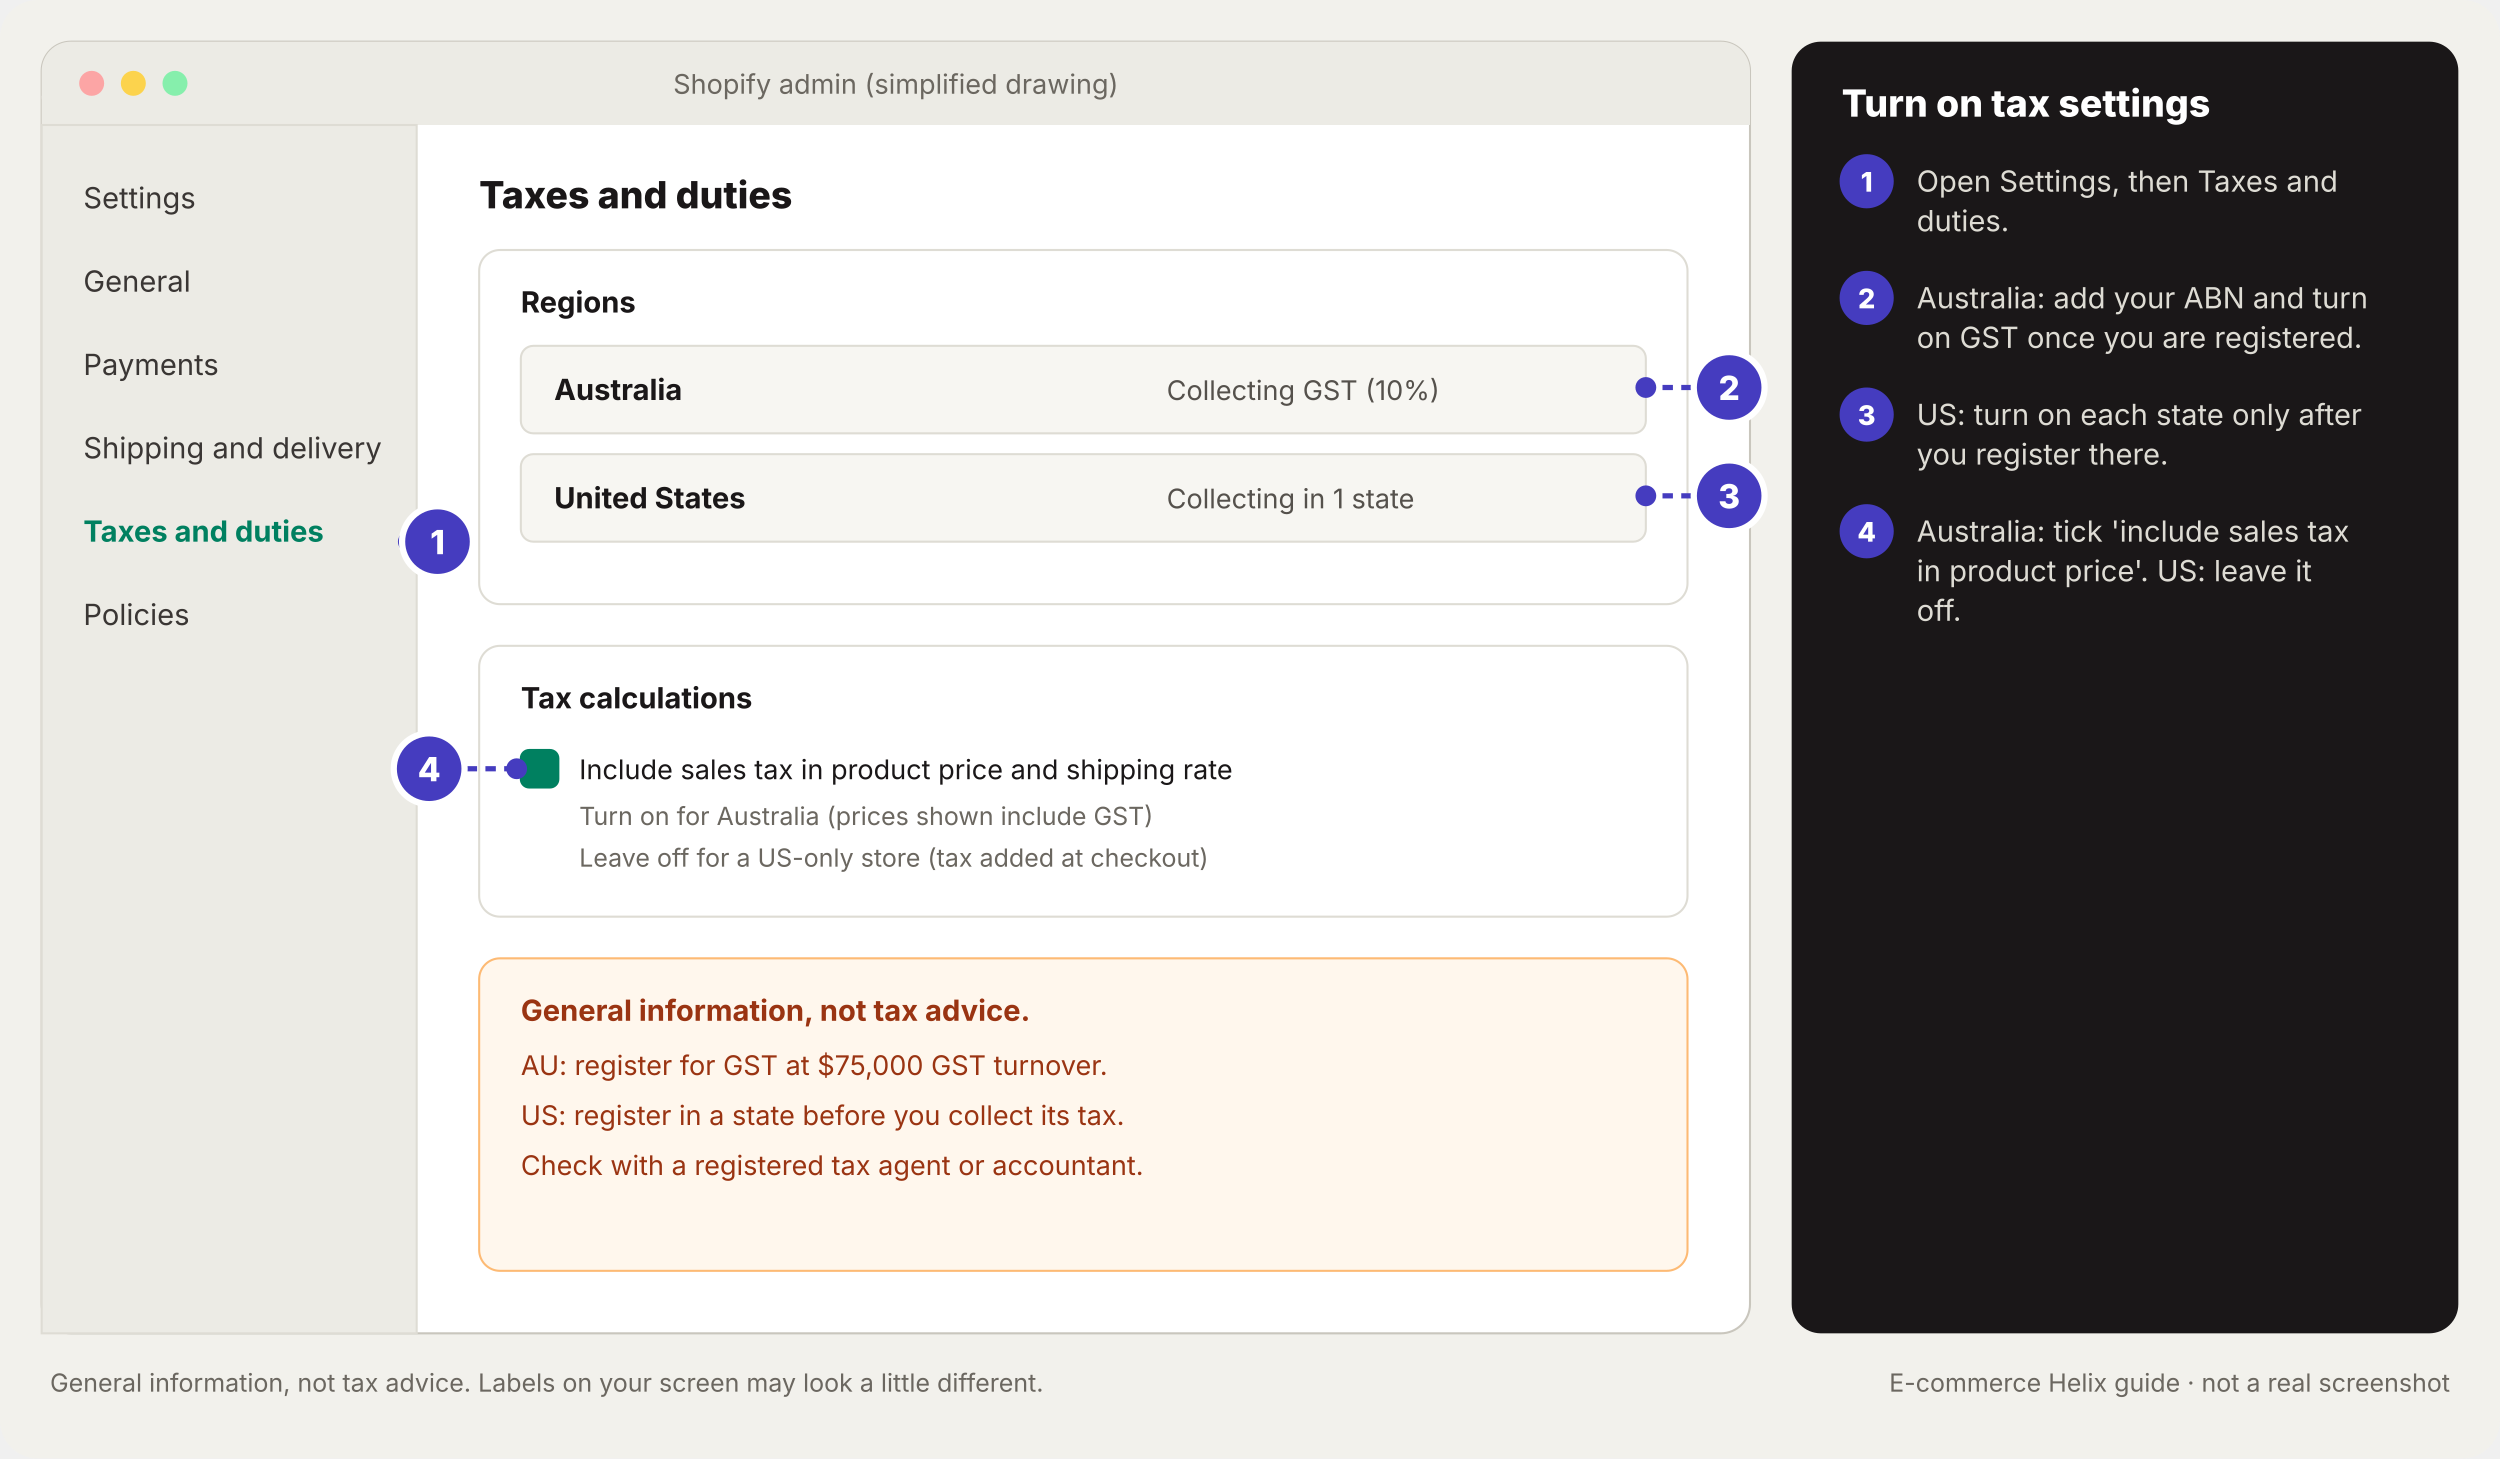
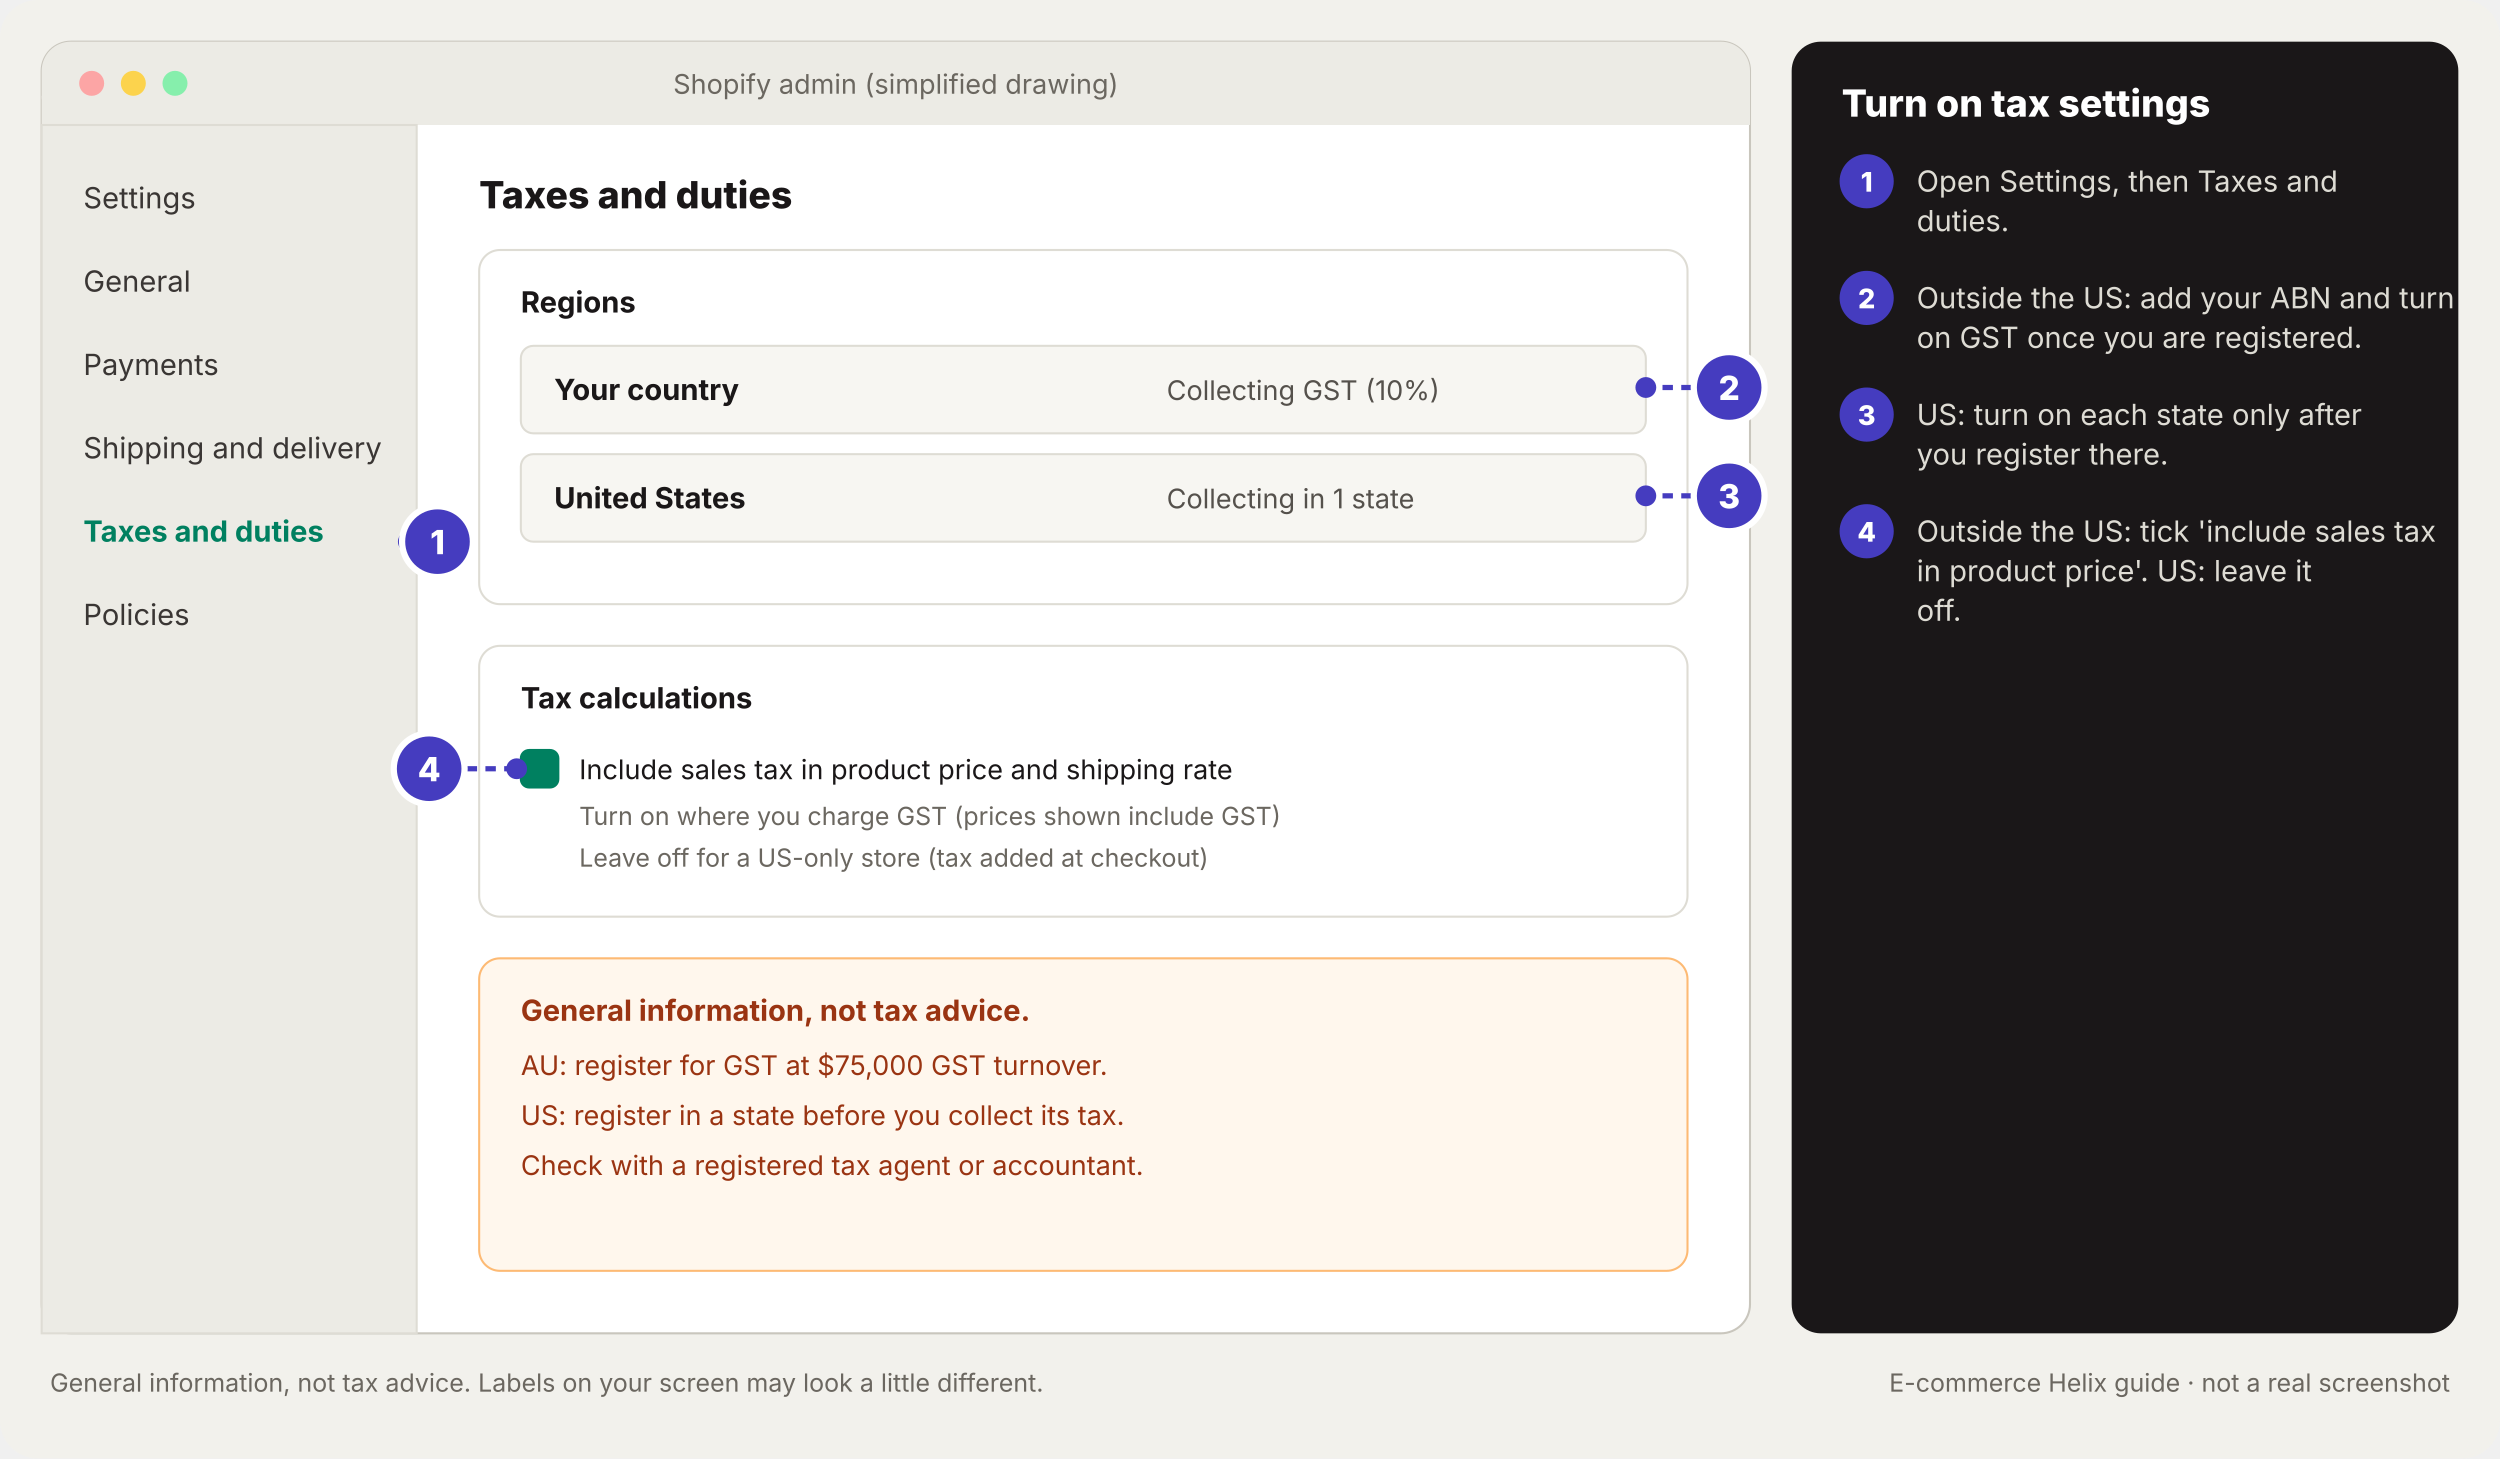
<svg xmlns="http://www.w3.org/2000/svg" viewBox="0 0 1200 700" width="1200" height="700" role="img" aria-label="Turn on tax settings" font-family="Inter, -apple-system, Segoe UI, Roboto, Helvetica, Arial, sans-serif">
  <rect width="1200" height="700" rx="18" fill="#F2F1EC" />
  <rect x="20" y="20" width="820" height="620" rx="14" fill="#fff" stroke="#C9C6BD" />
  <rect x="20" y="20" width="820" height="40" rx="14" fill="#ECEBE5" />
  <rect x="20" y="46" width="820" height="14" fill="#ECEBE5" />
  <circle cx="44" cy="40" r="6" fill="#fca5a5" />
  <circle cx="64" cy="40" r="6" fill="#fcd34d" />
  <circle cx="84" cy="40" r="6" fill="#86efac" />
  <text x="430" y="45" font-size="13" fill="#6B6760" text-anchor="middle">Shopify admin (simplified drawing)</text>
  <rect x="20" y="60" width="180" height="580" rx="0" fill="#ECEBE5" stroke="#DEDCD4" stroke-width="1" />
  <text x="40" y="100" font-size="14" font-weight="400" fill="#3A3634" text-anchor="start">Settings</text>
  <text x="40" y="140" font-size="14" font-weight="400" fill="#3A3634" text-anchor="start">  General</text>
  <text x="40" y="180" font-size="14" font-weight="400" fill="#3A3634" text-anchor="start">  Payments</text>
  <text x="40" y="220" font-size="14" font-weight="400" fill="#3A3634" text-anchor="start">  Shipping and delivery</text>
  <text x="40" y="260" font-size="14" font-weight="700" fill="#008060" text-anchor="start">  Taxes and duties</text>
  <text x="40" y="300" font-size="14" font-weight="400" fill="#3A3634" text-anchor="start">  Policies</text>
  <text x="230" y="100" font-size="18" font-weight="800" fill="#1A1718" text-anchor="start">Taxes and duties</text>
  <rect x="230" y="120" width="580" height="170" rx="10" fill="#fff" stroke="#DEDCD4" stroke-width="1" />
  <text x="250" y="150" font-size="14" font-weight="700" fill="#1A1718" text-anchor="start">Regions</text>
  <rect x="250" y="166" width="540" height="42" rx="6" fill="#F7F6F2" stroke="#DEDCD4" stroke-width="1" />
-   <text x="266" y="192" font-size="14" font-weight="700" fill="#1A1718" text-anchor="start">Australia</text>
+   <text x="266" y="192" font-size="14" font-weight="700" fill="#1A1718" text-anchor="start">Your country</text>
  <text x="560" y="192" font-size="13" font-weight="400" fill="#55514C" text-anchor="start">Collecting GST (10%)</text>
  <rect x="250" y="218" width="540" height="42" rx="6" fill="#F7F6F2" stroke="#DEDCD4" stroke-width="1" />
  <text x="266" y="244" font-size="14" font-weight="700" fill="#1A1718" text-anchor="start">United States</text>
  <text x="560" y="244" font-size="13" font-weight="400" fill="#55514C" text-anchor="start">Collecting in 1 state</text>
  <rect x="230" y="310" width="580" height="130" rx="10" fill="#fff" stroke="#DEDCD4" stroke-width="1" />
  <text x="250" y="340" font-size="14" font-weight="700" fill="#1A1718" text-anchor="start">Tax calculations</text>
  <rect x="250" y="360" width="18" height="18" rx="4" fill="#008060" stroke="#008060" stroke-width="1" />
  <text x="278" y="374" font-size="13" font-weight="400" fill="#1A1718" text-anchor="start">Include sales tax in product price and shipping rate</text>
-   <text x="278" y="396" font-size="12" font-weight="400" fill="#6B6760" text-anchor="start">Turn on for Australia (prices shown include GST)</text>
+   <text x="278" y="396" font-size="12" font-weight="400" fill="#6B6760" text-anchor="start">Turn on where you charge GST (prices shown include GST)</text>
  <text x="278" y="416" font-size="12" font-weight="400" fill="#6B6760" text-anchor="start">Leave off for a US-only store (tax added at checkout)</text>
  <rect x="230" y="460" width="580" height="150" rx="10" fill="#fff7ed" stroke="#fdba74" stroke-width="1" />
  <text x="250" y="490" font-size="14" font-weight="700" fill="#9a3412" text-anchor="start">General information, not tax advice.</text>
  <text x="250" y="516" font-size="13" font-weight="400" fill="#9a3412" text-anchor="start">AU: register for GST at $75,000 GST turnover.</text>
  <text x="250" y="540" font-size="13" font-weight="400" fill="#9a3412" text-anchor="start">US: register in a state before you collect its tax.</text>
  <text x="250" y="564" font-size="13" font-weight="400" fill="#9a3412" text-anchor="start">Check with a registered tax agent or accountant.</text>
  <line x1="210" y1="260" x2="196" y2="260" stroke="#453CBF" stroke-width="2.5" stroke-dasharray="5 4" />
  <circle cx="196" cy="260" r="5" fill="#453CBF" />
  <circle cx="210" cy="260" r="17" fill="#453CBF" stroke="#fff" stroke-width="3" />
  <text x="210" y="266" font-size="16" font-weight="800" fill="#fff" text-anchor="middle">1</text>
  <line x1="830" y1="186" x2="790" y2="186" stroke="#453CBF" stroke-width="2.5" stroke-dasharray="5 4" />
  <circle cx="790" cy="186" r="5" fill="#453CBF" />
  <circle cx="830" cy="186" r="17" fill="#453CBF" stroke="#fff" stroke-width="3" />
  <text x="830" y="192" font-size="16" font-weight="800" fill="#fff" text-anchor="middle">2</text>
  <line x1="830" y1="238" x2="790" y2="238" stroke="#453CBF" stroke-width="2.5" stroke-dasharray="5 4" />
  <circle cx="790" cy="238" r="5" fill="#453CBF" />
  <circle cx="830" cy="238" r="17" fill="#453CBF" stroke="#fff" stroke-width="3" />
  <text x="830" y="244" font-size="16" font-weight="800" fill="#fff" text-anchor="middle">3</text>
  <line x1="206" y1="369" x2="248" y2="369" stroke="#453CBF" stroke-width="2.5" stroke-dasharray="5 4" />
  <circle cx="248" cy="369" r="5" fill="#453CBF" />
  <circle cx="206" cy="369" r="17" fill="#453CBF" stroke="#fff" stroke-width="3" />
  <text x="206" y="375" font-size="16" font-weight="800" fill="#fff" text-anchor="middle">4</text>
  <rect x="860" y="20" width="320" height="620" rx="14" fill="#1A1718" />
  <text x="884" y="56" font-size="18" font-weight="800" fill="#fff">Turn on tax settings</text>
  <circle cx="896" cy="87" r="13" fill="#453CBF" />
  <text x="896" y="92" font-size="13" font-weight="800" fill="#fff" text-anchor="middle">1</text>
  <text x="920" y="92" font-size="14" fill="#DEDCD4">Open Settings, then Taxes and</text>
  <text x="920" y="111" font-size="14" fill="#DEDCD4">duties.</text>
  <circle cx="896" cy="143" r="13" fill="#453CBF" />
  <text x="896" y="148" font-size="13" font-weight="800" fill="#fff" text-anchor="middle">2</text>
-   <text x="920" y="148" font-size="14" fill="#DEDCD4">Australia: add your ABN and turn</text>
+   <text x="920" y="148" font-size="14" fill="#DEDCD4">Outside the US: add your ABN and turn</text>
  <text x="920" y="167" font-size="14" fill="#DEDCD4">on GST once you are registered.</text>
  <circle cx="896" cy="199" r="13" fill="#453CBF" />
  <text x="896" y="204" font-size="13" font-weight="800" fill="#fff" text-anchor="middle">3</text>
  <text x="920" y="204" font-size="14" fill="#DEDCD4">US: turn on each state only after</text>
  <text x="920" y="223" font-size="14" fill="#DEDCD4">you register there.</text>
  <circle cx="896" cy="255" r="13" fill="#453CBF" />
  <text x="896" y="260" font-size="13" font-weight="800" fill="#fff" text-anchor="middle">4</text>
-   <text x="920" y="260" font-size="14" fill="#DEDCD4">Australia: tick 'include sales tax</text>
+   <text x="920" y="260" font-size="14" fill="#DEDCD4">Outside the US: tick 'include sales tax</text>
  <text x="920" y="279" font-size="14" fill="#DEDCD4">in product price'. US: leave it</text>
  <text x="920" y="298" font-size="14" fill="#DEDCD4">off.</text>
  <text x="24" y="668" font-size="12" fill="#6B6760">General information, not tax advice. Labels on your screen may look a little different.</text>
  <text x="1176" y="668" font-size="12" fill="#6B6760" text-anchor="end">E-commerce Helix guide · not a real screenshot</text>
</svg>
